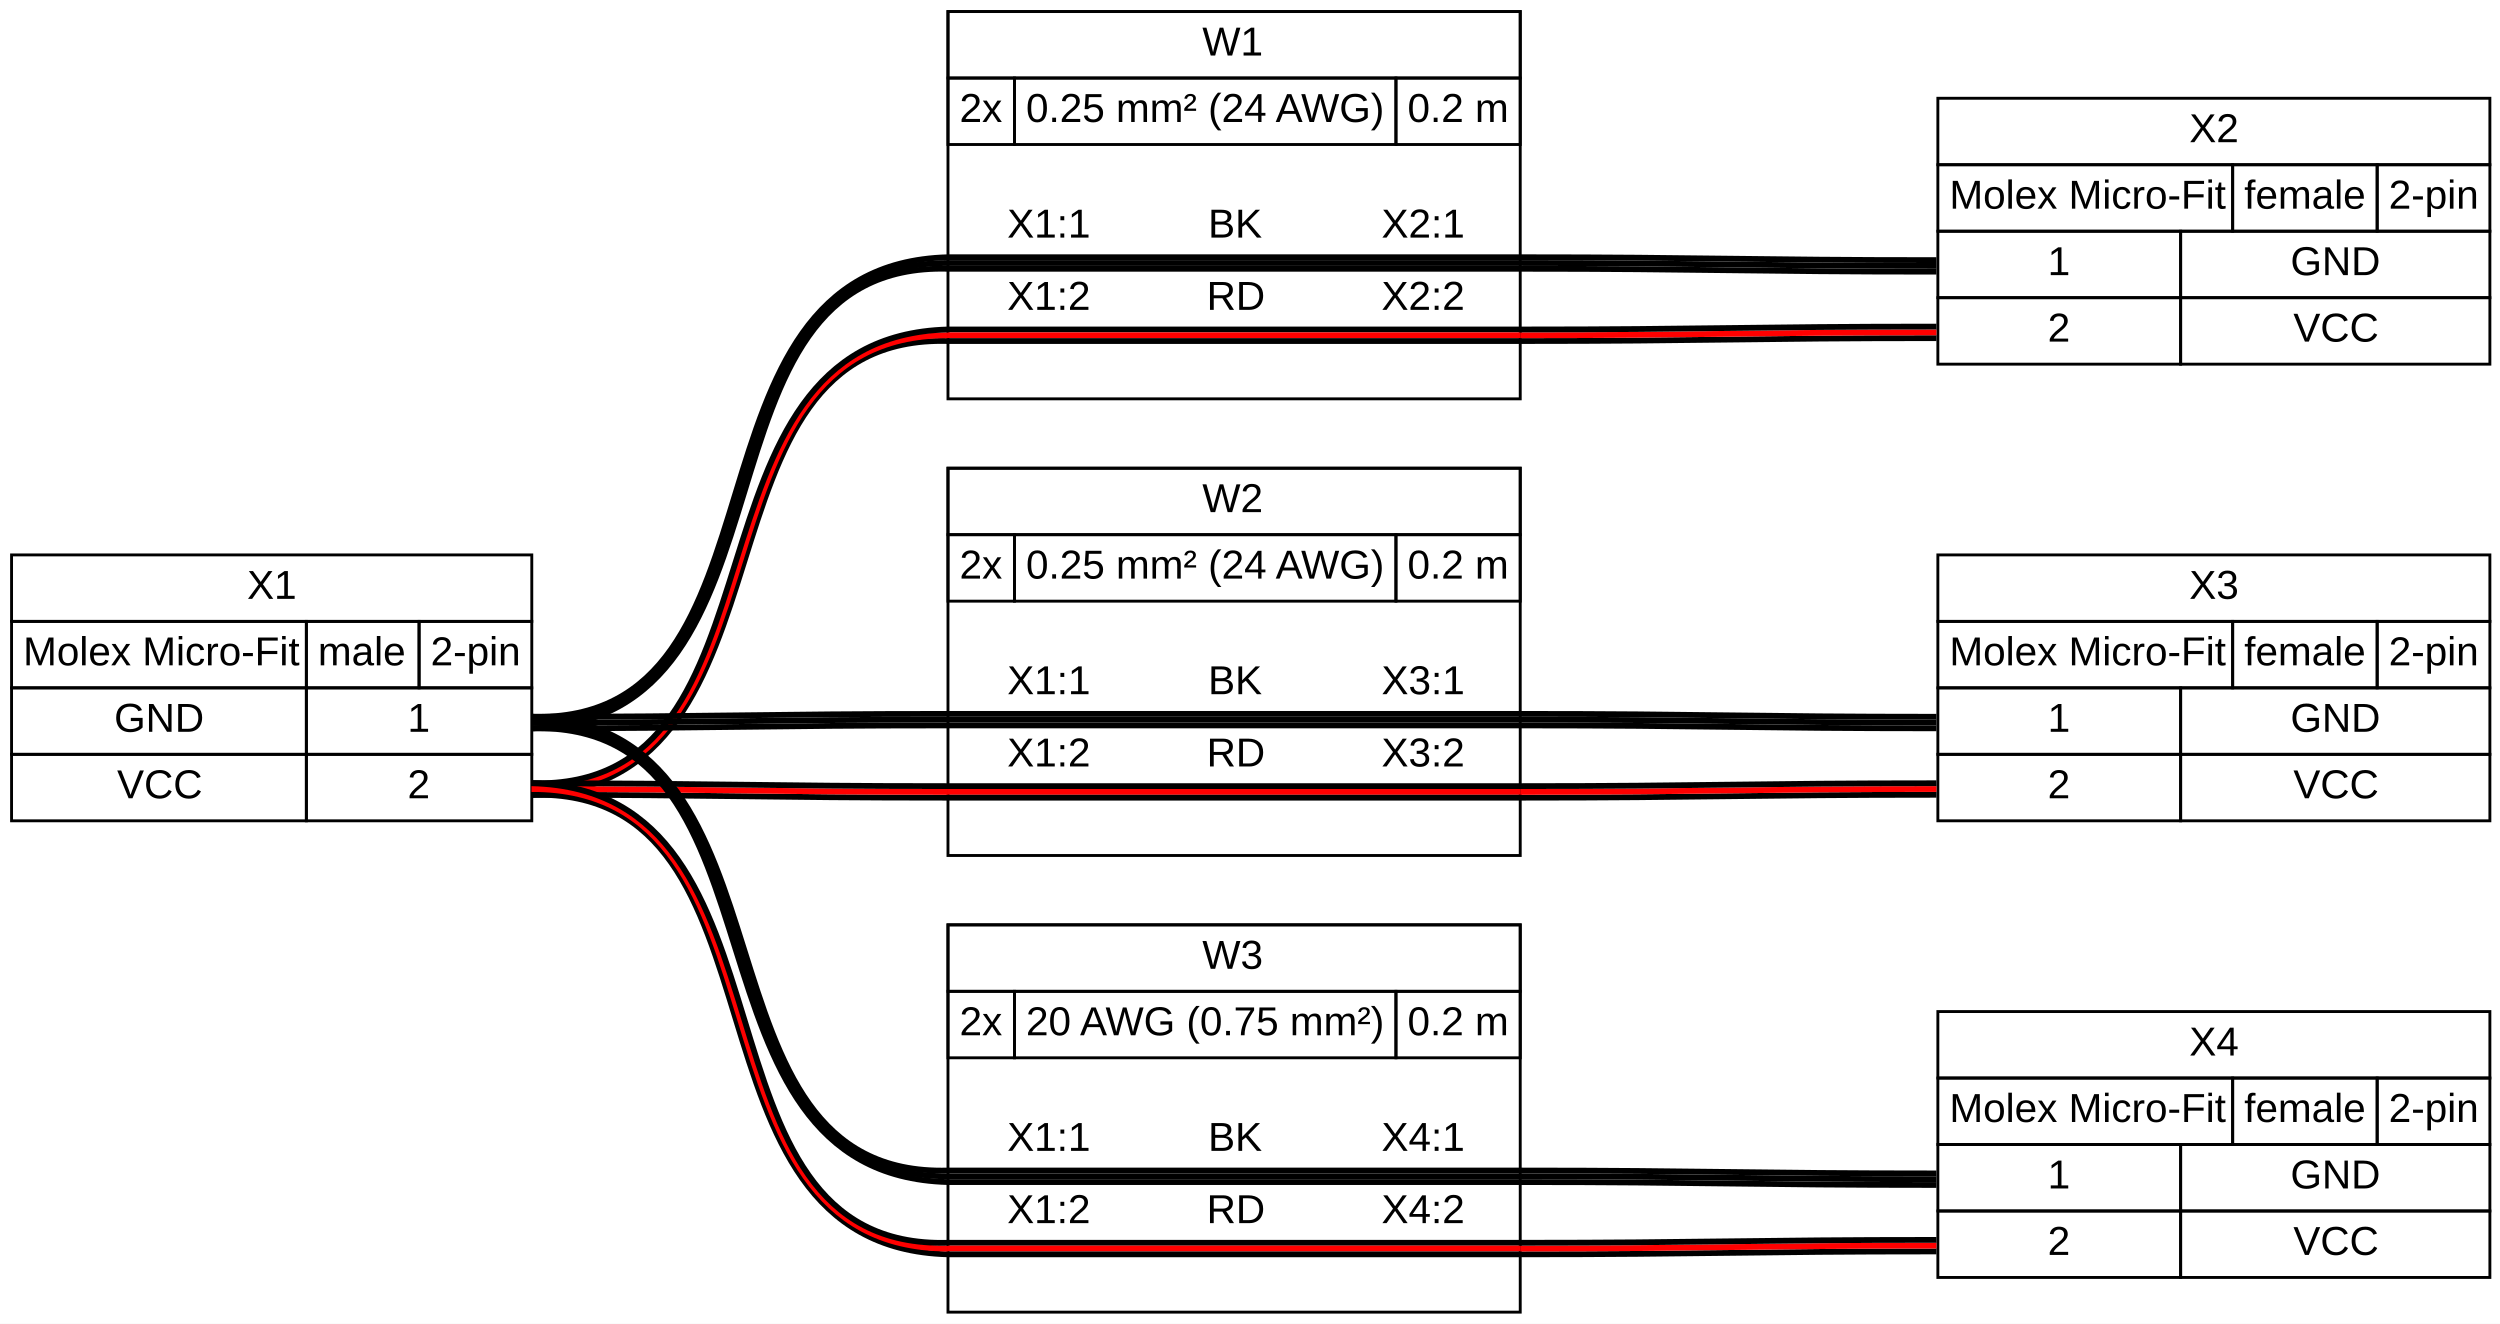
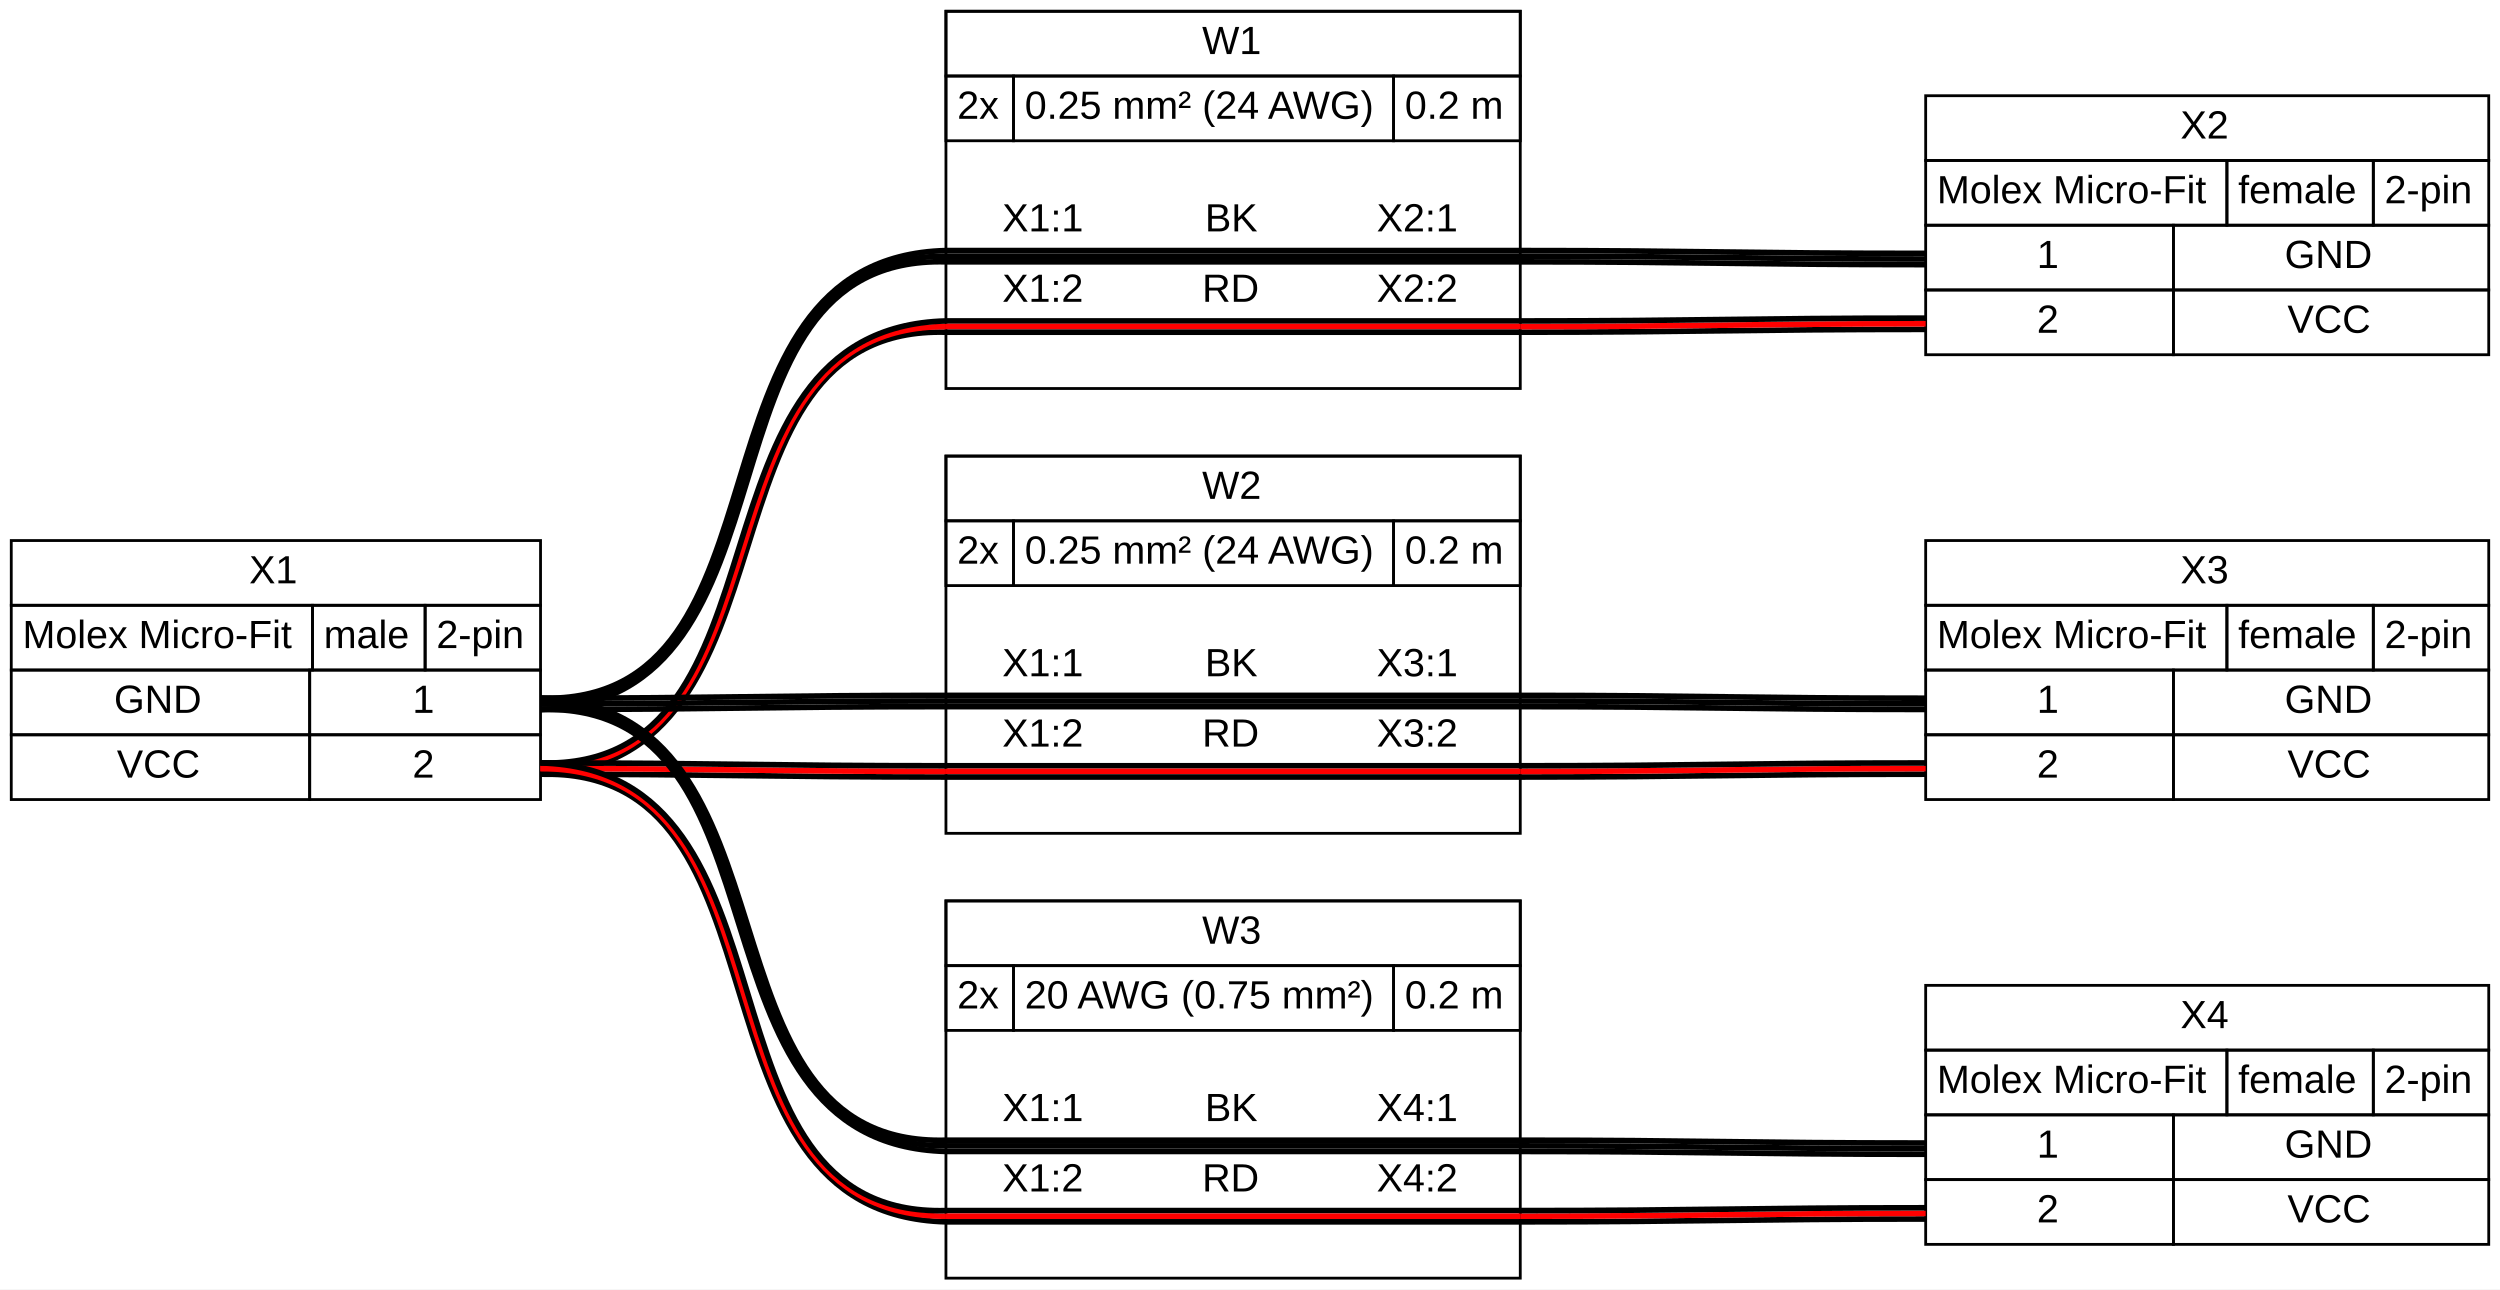
- <svg xmlns="http://www.w3.org/2000/svg" width="865pt" height="458pt" viewBox="0.00 0.00 865.00 458.00">
+ <svg xmlns="http://www.w3.org/2000/svg" width="888pt" height="458pt" viewBox="0.00 0.00 888.00 458.00">
  <g id="graph0" class="graph" transform="scale(1 1) rotate(0) translate(4 454)">
-     <polygon fill="white" stroke="transparent" points="-4,4 -4,-454 861,-454 861,4 -4,4" />
+     <polygon fill="#ffffff" stroke="transparent" points="-4,4 -4,-454 884,-454 884,4 -4,4" />
    <g id="node1" class="node">
-       <polygon fill="white" stroke="transparent" points="180,-262 0,-262 0,-170 180,-170 180,-262" />
-       <polygon fill="none" stroke="black" points="0,-239 0,-262 180,-262 180,-239 0,-239" />
-       <text text-anchor="start" x="81.5" y="-246.8" font-family="arial" font-size="14.00">X1</text>
-       <polygon fill="none" stroke="black" points="0,-216 0,-239 102,-239 102,-216 0,-216" />
-       <text text-anchor="start" x="4" y="-223.8" font-family="arial" font-size="14.00">Molex Micro-Fit</text>
-       <polygon fill="none" stroke="black" points="102,-216 102,-239 141,-239 141,-216 102,-216" />
-       <text text-anchor="start" x="106" y="-223.8" font-family="arial" font-size="14.00">male</text>
-       <polygon fill="none" stroke="black" points="141,-216 141,-239 180,-239 180,-216 141,-216" />
-       <text text-anchor="start" x="145" y="-223.8" font-family="arial" font-size="14.00">2-pin</text>
-       <polygon fill="none" stroke="black" points="0,-193 0,-216 102,-216 102,-193 0,-193" />
-       <text text-anchor="start" x="35.5" y="-200.8" font-family="arial" font-size="14.00">GND</text>
-       <polygon fill="none" stroke="black" points="102,-193 102,-216 180,-216 180,-193 102,-193" />
-       <text text-anchor="start" x="137" y="-200.8" font-family="arial" font-size="14.00">1</text>
-       <polygon fill="none" stroke="black" points="0,-170 0,-193 102,-193 102,-170 0,-170" />
-       <text text-anchor="start" x="36.5" y="-177.8" font-family="arial" font-size="14.00">VCC</text>
-       <polygon fill="none" stroke="black" points="102,-170 102,-193 180,-193 180,-170 102,-170" />
-       <text text-anchor="start" x="137" y="-177.8" font-family="arial" font-size="14.00">2</text>
+       <polygon fill="#ffffff" stroke="transparent" points="188,-262 0,-262 0,-170 188,-170 188,-262" />
+       <polygon fill="none" stroke="#000000" points="0,-239 0,-262 188,-262 188,-239 0,-239" />
+       <text text-anchor="start" x="84.5" y="-246.8" font-family="arial" font-size="14.00" fill="#000000">X1</text>
+       <polygon fill="none" stroke="#000000" points="0,-216 0,-239 107,-239 107,-216 0,-216" />
+       <text text-anchor="start" x="4" y="-223.8" font-family="arial" font-size="14.00" fill="#000000">Molex Micro-Fit</text>
+       <polygon fill="none" stroke="#000000" points="107,-216 107,-239 147,-239 147,-216 107,-216" />
+       <text text-anchor="start" x="111" y="-223.8" font-family="arial" font-size="14.00" fill="#000000">male</text>
+       <polygon fill="none" stroke="#000000" points="147,-216 147,-239 188,-239 188,-216 147,-216" />
+       <text text-anchor="start" x="151" y="-223.8" font-family="arial" font-size="14.00" fill="#000000">2-pin</text>
+       <polygon fill="none" stroke="#000000" points="0,-193 0,-216 106,-216 106,-193 0,-193" />
+       <text text-anchor="start" x="36.5" y="-200.8" font-family="arial" font-size="14.00" fill="#000000">GND</text>
+       <polygon fill="none" stroke="#000000" points="106,-193 106,-216 188,-216 188,-193 106,-193" />
+       <text text-anchor="start" x="142.5" y="-200.8" font-family="arial" font-size="14.00" fill="#000000">1</text>
+       <polygon fill="none" stroke="#000000" points="0,-170 0,-193 106,-193 106,-170 0,-170" />
+       <text text-anchor="start" x="37.5" y="-177.8" font-family="arial" font-size="14.00" fill="#000000">VCC</text>
+       <polygon fill="none" stroke="#000000" points="106,-170 106,-193 188,-193 188,-170 106,-170" />
+       <text text-anchor="start" x="142.5" y="-177.8" font-family="arial" font-size="14.00" fill="#000000">2</text>
    </g>
    <g id="node5" class="node">
-       <polygon fill="none" stroke="black" points="522,-450 324,-450 324,-316 522,-316 522,-450" />
-       <polygon fill="none" stroke="black" points="324,-427 324,-450 522,-450 522,-427 324,-427" />
-       <text text-anchor="start" x="412" y="-434.8" font-family="arial" font-size="14.00">W1</text>
-       <polygon fill="none" stroke="black" points="324,-404 324,-427 347,-427 347,-404 324,-404" />
-       <text text-anchor="start" x="328" y="-411.8" font-family="arial" font-size="14.00">2x</text>
-       <polygon fill="none" stroke="black" points="347,-404 347,-427 479,-427 479,-404 347,-404" />
-       <text text-anchor="start" x="351" y="-411.8" font-family="arial" font-size="14.00">0.25 mm² (24 AWG)</text>
-       <polygon fill="none" stroke="black" points="479,-404 479,-427 522,-427 522,-404 479,-404" />
-       <text text-anchor="start" x="483" y="-411.8" font-family="arial" font-size="14.00">0.2 m</text>
-       <text text-anchor="start" x="356.5" y="-390.8" font-family="arial" font-size="14.00"> </text>
-       <text text-anchor="start" x="344.5" y="-371.8" font-family="arial" font-size="14.00">X1:1</text>
-       <text text-anchor="start" x="414" y="-371.8" font-family="arial" font-size="14.00">BK</text>
-       <text text-anchor="start" x="474" y="-371.8" font-family="arial" font-size="14.00">X2:1</text>
-       <polygon fill="#000000" stroke="transparent" points="324,-364 324,-366 522,-366 522,-364 324,-364" />
-       <polygon fill="#000000" stroke="transparent" points="324,-362 324,-364 522,-364 522,-362 324,-362" />
-       <polygon fill="#000000" stroke="transparent" points="324,-360 324,-362 522,-362 522,-360 324,-360" />
-       <text text-anchor="start" x="344.5" y="-346.8" font-family="arial" font-size="14.00">X1:2</text>
-       <text text-anchor="start" x="413.5" y="-346.8" font-family="arial" font-size="14.00">RD</text>
-       <text text-anchor="start" x="474" y="-346.8" font-family="arial" font-size="14.00">X2:2</text>
-       <polygon fill="#000000" stroke="transparent" points="324,-339 324,-341 522,-341 522,-339 324,-339" />
-       <polygon fill="#ff0000" stroke="transparent" points="324,-337 324,-339 522,-339 522,-337 324,-337" />
-       <polygon fill="#000000" stroke="transparent" points="324,-335 324,-337 522,-337 522,-335 324,-335" />
-       <text text-anchor="start" x="356.5" y="-321.8" font-family="arial" font-size="14.00"> </text>
+       <polygon fill="none" stroke="#000000" points="536,-450 332,-450 332,-316 536,-316 536,-450" />
+       <polygon fill="none" stroke="#000000" points="332,-427 332,-450 536,-450 536,-427 332,-427" />
+       <text text-anchor="start" x="423" y="-434.8" font-family="arial" font-size="14.00" fill="#000000">W1</text>
+       <polygon fill="none" stroke="#000000" points="332,-404 332,-427 356,-427 356,-404 332,-404" />
+       <text text-anchor="start" x="336" y="-411.8" font-family="arial" font-size="14.00" fill="#000000">2x</text>
+       <polygon fill="none" stroke="#000000" points="356,-404 356,-427 491,-427 491,-404 356,-404" />
+       <text text-anchor="start" x="360" y="-411.8" font-family="arial" font-size="14.00" fill="#000000">0.25 mm² (24 AWG)</text>
+       <polygon fill="none" stroke="#000000" points="491,-404 491,-427 536,-427 536,-404 491,-404" />
+       <text text-anchor="start" x="495" y="-411.8" font-family="arial" font-size="14.00" fill="#000000">0.2 m</text>
+       <text text-anchor="start" x="365.5" y="-390.8" font-family="arial" font-size="14.00" fill="#000000"> </text>
+       <text text-anchor="start" x="352" y="-371.8" font-family="arial" font-size="14.00" fill="#000000">X1:1</text>
+       <text text-anchor="start" x="424" y="-371.8" font-family="arial" font-size="14.00" fill="#000000">BK</text>
+       <text text-anchor="start" x="485" y="-371.8" font-family="arial" font-size="14.00" fill="#000000">X2:1</text>
+       <polygon fill="#000000" stroke="transparent" points="332,-364 332,-366 536,-366 536,-364 332,-364" />
+       <polygon fill="#000000" stroke="transparent" points="332,-362 332,-364 536,-364 536,-362 332,-362" />
+       <polygon fill="#000000" stroke="transparent" points="332,-360 332,-362 536,-362 536,-360 332,-360" />
+       <text text-anchor="start" x="352" y="-346.8" font-family="arial" font-size="14.00" fill="#000000">X1:2</text>
+       <text text-anchor="start" x="423" y="-346.8" font-family="arial" font-size="14.00" fill="#000000">RD</text>
+       <text text-anchor="start" x="485" y="-346.8" font-family="arial" font-size="14.00" fill="#000000">X2:2</text>
+       <polygon fill="#000000" stroke="transparent" points="332,-339 332,-341 536,-341 536,-339 332,-339" />
+       <polygon fill="#ff0000" stroke="transparent" points="332,-337 332,-339 536,-339 536,-337 332,-337" />
+       <polygon fill="#000000" stroke="transparent" points="332,-335 332,-337 536,-337 536,-335 332,-335" />
+       <text text-anchor="start" x="365.5" y="-321.8" font-family="arial" font-size="14.00" fill="#000000"> </text>
    </g>
    <g id="edge1" class="edge">
-       <path fill="none" stroke="#000000" stroke-width="2" d="M180,-202C277.26,-204.56 230.58,-363.56 324,-361" />
-       <path fill="none" stroke="#000000" stroke-width="2" d="M180,-204C275.34,-204 228.66,-363 324,-363" />
-       <path fill="none" stroke="#000000" stroke-width="2" d="M180,-206C273.42,-203.44 226.74,-362.44 324,-365" />
+       <path fill="none" stroke="#000000" stroke-width="2" d="M188,-202C285.259,-204.563 238.579,-363.563 332,-361" />
+       <path fill="none" stroke="#000000" stroke-width="2" d="M188,-204C283.34,-204 236.66,-363 332,-363" />
+       <path fill="none" stroke="#000000" stroke-width="2" d="M188,-206C281.421,-203.437 234.741,-362.437 332,-365" />
    </g>
    <g id="edge3" class="edge">
-       <path fill="none" stroke="#000000" stroke-width="2" d="M180,-179C276.6,-181.56 231.24,-338.56 324,-336" />
-       <path fill="none" stroke="#ff0000" stroke-width="2" d="M180,-181C274.68,-181 229.32,-338 324,-338" />
-       <path fill="none" stroke="#000000" stroke-width="2" d="M180,-183C272.76,-180.44 227.4,-337.44 324,-340" />
+       <path fill="none" stroke="#000000" stroke-width="2" d="M188,-179C284.605,-181.555 239.238,-338.555 332,-336" />
+       <path fill="none" stroke="#ff0000" stroke-width="2" d="M188,-181C282.683,-181 237.317,-338 332,-338" />
+       <path fill="none" stroke="#000000" stroke-width="2" d="M188,-183C280.762,-180.445 235.395,-337.445 332,-340" />
    </g>
    <g id="node6" class="node">
-       <polygon fill="none" stroke="black" points="522,-292 324,-292 324,-158 522,-158 522,-292" />
-       <polygon fill="none" stroke="black" points="324,-269 324,-292 522,-292 522,-269 324,-269" />
-       <text text-anchor="start" x="412" y="-276.8" font-family="arial" font-size="14.00">W2</text>
-       <polygon fill="none" stroke="black" points="324,-246 324,-269 347,-269 347,-246 324,-246" />
-       <text text-anchor="start" x="328" y="-253.8" font-family="arial" font-size="14.00">2x</text>
-       <polygon fill="none" stroke="black" points="347,-246 347,-269 479,-269 479,-246 347,-246" />
-       <text text-anchor="start" x="351" y="-253.8" font-family="arial" font-size="14.00">0.25 mm² (24 AWG)</text>
-       <polygon fill="none" stroke="black" points="479,-246 479,-269 522,-269 522,-246 479,-246" />
-       <text text-anchor="start" x="483" y="-253.8" font-family="arial" font-size="14.00">0.2 m</text>
-       <text text-anchor="start" x="356.5" y="-232.8" font-family="arial" font-size="14.00"> </text>
-       <text text-anchor="start" x="344.5" y="-213.8" font-family="arial" font-size="14.00">X1:1</text>
-       <text text-anchor="start" x="414" y="-213.8" font-family="arial" font-size="14.00">BK</text>
-       <text text-anchor="start" x="474" y="-213.8" font-family="arial" font-size="14.00">X3:1</text>
-       <polygon fill="#000000" stroke="transparent" points="324,-206 324,-208 522,-208 522,-206 324,-206" />
-       <polygon fill="#000000" stroke="transparent" points="324,-204 324,-206 522,-206 522,-204 324,-204" />
-       <polygon fill="#000000" stroke="transparent" points="324,-202 324,-204 522,-204 522,-202 324,-202" />
-       <text text-anchor="start" x="344.5" y="-188.8" font-family="arial" font-size="14.00">X1:2</text>
-       <text text-anchor="start" x="413.5" y="-188.8" font-family="arial" font-size="14.00">RD</text>
-       <text text-anchor="start" x="474" y="-188.8" font-family="arial" font-size="14.00">X3:2</text>
-       <polygon fill="#000000" stroke="transparent" points="324,-181 324,-183 522,-183 522,-181 324,-181" />
-       <polygon fill="#ff0000" stroke="transparent" points="324,-179 324,-181 522,-181 522,-179 324,-179" />
-       <polygon fill="#000000" stroke="transparent" points="324,-177 324,-179 522,-179 522,-177 324,-177" />
-       <text text-anchor="start" x="356.5" y="-163.8" font-family="arial" font-size="14.00"> </text>
+       <polygon fill="none" stroke="#000000" points="536,-292 332,-292 332,-158 536,-158 536,-292" />
+       <polygon fill="none" stroke="#000000" points="332,-269 332,-292 536,-292 536,-269 332,-269" />
+       <text text-anchor="start" x="423" y="-276.8" font-family="arial" font-size="14.00" fill="#000000">W2</text>
+       <polygon fill="none" stroke="#000000" points="332,-246 332,-269 356,-269 356,-246 332,-246" />
+       <text text-anchor="start" x="336" y="-253.8" font-family="arial" font-size="14.00" fill="#000000">2x</text>
+       <polygon fill="none" stroke="#000000" points="356,-246 356,-269 491,-269 491,-246 356,-246" />
+       <text text-anchor="start" x="360" y="-253.8" font-family="arial" font-size="14.00" fill="#000000">0.25 mm² (24 AWG)</text>
+       <polygon fill="none" stroke="#000000" points="491,-246 491,-269 536,-269 536,-246 491,-246" />
+       <text text-anchor="start" x="495" y="-253.8" font-family="arial" font-size="14.00" fill="#000000">0.2 m</text>
+       <text text-anchor="start" x="365.5" y="-232.8" font-family="arial" font-size="14.00" fill="#000000"> </text>
+       <text text-anchor="start" x="352" y="-213.8" font-family="arial" font-size="14.00" fill="#000000">X1:1</text>
+       <text text-anchor="start" x="424" y="-213.8" font-family="arial" font-size="14.00" fill="#000000">BK</text>
+       <text text-anchor="start" x="485" y="-213.8" font-family="arial" font-size="14.00" fill="#000000">X3:1</text>
+       <polygon fill="#000000" stroke="transparent" points="332,-206 332,-208 536,-208 536,-206 332,-206" />
+       <polygon fill="#000000" stroke="transparent" points="332,-204 332,-206 536,-206 536,-204 332,-204" />
+       <polygon fill="#000000" stroke="transparent" points="332,-202 332,-204 536,-204 536,-202 332,-202" />
+       <text text-anchor="start" x="352" y="-188.8" font-family="arial" font-size="14.00" fill="#000000">X1:2</text>
+       <text text-anchor="start" x="423" y="-188.8" font-family="arial" font-size="14.00" fill="#000000">RD</text>
+       <text text-anchor="start" x="485" y="-188.8" font-family="arial" font-size="14.00" fill="#000000">X3:2</text>
+       <polygon fill="#000000" stroke="transparent" points="332,-181 332,-183 536,-183 536,-181 332,-181" />
+       <polygon fill="#ff0000" stroke="transparent" points="332,-179 332,-181 536,-181 536,-179 332,-179" />
+       <polygon fill="#000000" stroke="transparent" points="332,-177 332,-179 536,-179 536,-177 332,-177" />
+       <text text-anchor="start" x="365.5" y="-163.8" font-family="arial" font-size="14.00" fill="#000000"> </text>
    </g>
    <g id="edge5" class="edge">
-       <path fill="none" stroke="#000000" stroke-width="2" d="M180,-202C244.13,-202 260.12,-203 324,-203" />
-       <path fill="none" stroke="#000000" stroke-width="2" d="M180,-204C244,-204 260,-205 324,-205" />
-       <path fill="none" stroke="#000000" stroke-width="2" d="M180,-206C243.88,-206 259.87,-207 324,-207" />
+       <path fill="none" stroke="#000000" stroke-width="2" d="M188,-202C252.126,-202.004 268.123,-203.004 332,-203" />
+       <path fill="none" stroke="#000000" stroke-width="2" d="M188,-204C252.001,-204 267.998,-205 332,-205" />
+       <path fill="none" stroke="#000000" stroke-width="2" d="M188,-206C251.877,-205.996 267.874,-206.996 332,-207" />
    </g>
    <g id="edge7" class="edge">
-       <path fill="none" stroke="#000000" stroke-width="2" d="M180,-179C243.88,-179 259.87,-178 324,-178" />
-       <path fill="none" stroke="#ff0000" stroke-width="2" d="M180,-181C244,-181 260,-180 324,-180" />
-       <path fill="none" stroke="#000000" stroke-width="2" d="M180,-183C244.13,-183 260.12,-182 324,-182" />
+       <path fill="none" stroke="#000000" stroke-width="2" d="M188,-179C251.877,-179.004 267.874,-178.004 332,-178" />
+       <path fill="none" stroke="#ff0000" stroke-width="2" d="M188,-181C252.001,-181 267.998,-180 332,-180" />
+       <path fill="none" stroke="#000000" stroke-width="2" d="M188,-183C252.126,-182.996 268.123,-181.996 332,-182" />
    </g>
    <g id="node7" class="node">
-       <polygon fill="none" stroke="black" points="522,-134 324,-134 324,0 522,0 522,-134" />
-       <polygon fill="none" stroke="black" points="324,-111 324,-134 522,-134 522,-111 324,-111" />
-       <text text-anchor="start" x="412" y="-118.8" font-family="arial" font-size="14.00">W3</text>
-       <polygon fill="none" stroke="black" points="324,-88 324,-111 347,-111 347,-88 324,-88" />
-       <text text-anchor="start" x="328" y="-95.8" font-family="arial" font-size="14.00">2x</text>
-       <polygon fill="none" stroke="black" points="347,-88 347,-111 479,-111 479,-88 347,-88" />
-       <text text-anchor="start" x="351" y="-95.8" font-family="arial" font-size="14.00">20 AWG (0.75 mm²)</text>
-       <polygon fill="none" stroke="black" points="479,-88 479,-111 522,-111 522,-88 479,-88" />
-       <text text-anchor="start" x="483" y="-95.8" font-family="arial" font-size="14.00">0.2 m</text>
-       <text text-anchor="start" x="356.5" y="-74.8" font-family="arial" font-size="14.00"> </text>
-       <text text-anchor="start" x="344.5" y="-55.8" font-family="arial" font-size="14.00">X1:1</text>
-       <text text-anchor="start" x="414" y="-55.8" font-family="arial" font-size="14.00">BK</text>
-       <text text-anchor="start" x="474" y="-55.8" font-family="arial" font-size="14.00">X4:1</text>
-       <polygon fill="#000000" stroke="transparent" points="324,-48 324,-50 522,-50 522,-48 324,-48" />
-       <polygon fill="#000000" stroke="transparent" points="324,-46 324,-48 522,-48 522,-46 324,-46" />
-       <polygon fill="#000000" stroke="transparent" points="324,-44 324,-46 522,-46 522,-44 324,-44" />
-       <text text-anchor="start" x="344.5" y="-30.8" font-family="arial" font-size="14.00">X1:2</text>
-       <text text-anchor="start" x="413.5" y="-30.8" font-family="arial" font-size="14.00">RD</text>
-       <text text-anchor="start" x="474" y="-30.8" font-family="arial" font-size="14.00">X4:2</text>
-       <polygon fill="#000000" stroke="transparent" points="324,-23 324,-25 522,-25 522,-23 324,-23" />
-       <polygon fill="#ff0000" stroke="transparent" points="324,-21 324,-23 522,-23 522,-21 324,-21" />
-       <polygon fill="#000000" stroke="transparent" points="324,-19 324,-21 522,-21 522,-19 324,-19" />
-       <text text-anchor="start" x="356.5" y="-5.8" font-family="arial" font-size="14.00"> </text>
+       <polygon fill="none" stroke="#000000" points="536,-134 332,-134 332,0 536,0 536,-134" />
+       <polygon fill="none" stroke="#000000" points="332,-111 332,-134 536,-134 536,-111 332,-111" />
+       <text text-anchor="start" x="423" y="-118.8" font-family="arial" font-size="14.00" fill="#000000">W3</text>
+       <polygon fill="none" stroke="#000000" points="332,-88 332,-111 356,-111 356,-88 332,-88" />
+       <text text-anchor="start" x="336" y="-95.8" font-family="arial" font-size="14.00" fill="#000000">2x</text>
+       <polygon fill="none" stroke="#000000" points="356,-88 356,-111 491,-111 491,-88 356,-88" />
+       <text text-anchor="start" x="360" y="-95.8" font-family="arial" font-size="14.00" fill="#000000">20 AWG (0.75 mm²)</text>
+       <polygon fill="none" stroke="#000000" points="491,-88 491,-111 536,-111 536,-88 491,-88" />
+       <text text-anchor="start" x="495" y="-95.8" font-family="arial" font-size="14.00" fill="#000000">0.2 m</text>
+       <text text-anchor="start" x="365.5" y="-74.8" font-family="arial" font-size="14.00" fill="#000000"> </text>
+       <text text-anchor="start" x="352" y="-55.8" font-family="arial" font-size="14.00" fill="#000000">X1:1</text>
+       <text text-anchor="start" x="424" y="-55.8" font-family="arial" font-size="14.00" fill="#000000">BK</text>
+       <text text-anchor="start" x="485" y="-55.8" font-family="arial" font-size="14.00" fill="#000000">X4:1</text>
+       <polygon fill="#000000" stroke="transparent" points="332,-48 332,-50 536,-50 536,-48 332,-48" />
+       <polygon fill="#000000" stroke="transparent" points="332,-46 332,-48 536,-48 536,-46 332,-46" />
+       <polygon fill="#000000" stroke="transparent" points="332,-44 332,-46 536,-46 536,-44 332,-44" />
+       <text text-anchor="start" x="352" y="-30.8" font-family="arial" font-size="14.00" fill="#000000">X1:2</text>
+       <text text-anchor="start" x="423" y="-30.8" font-family="arial" font-size="14.00" fill="#000000">RD</text>
+       <text text-anchor="start" x="485" y="-30.8" font-family="arial" font-size="14.00" fill="#000000">X4:2</text>
+       <polygon fill="#000000" stroke="transparent" points="332,-23 332,-25 536,-25 536,-23 332,-23" />
+       <polygon fill="#ff0000" stroke="transparent" points="332,-21 332,-23 536,-23 536,-21 332,-21" />
+       <polygon fill="#000000" stroke="transparent" points="332,-19 332,-21 536,-21 536,-19 332,-19" />
+       <text text-anchor="start" x="365.5" y="-5.8" font-family="arial" font-size="14.00" fill="#000000"> </text>
    </g>
    <g id="edge9" class="edge">
-       <path fill="none" stroke="#000000" stroke-width="2" d="M180,-202C272.76,-204.56 227.4,-47.56 324,-45" />
-       <path fill="none" stroke="#000000" stroke-width="2" d="M180,-204C274.68,-204 229.32,-47 324,-47" />
-       <path fill="none" stroke="#000000" stroke-width="2" d="M180,-206C276.6,-203.44 231.24,-46.44 324,-49" />
+       <path fill="none" stroke="#000000" stroke-width="2" d="M188,-202C280.762,-204.555 235.395,-47.555 332,-45" />
+       <path fill="none" stroke="#000000" stroke-width="2" d="M188,-204C282.683,-204 237.317,-47 332,-47" />
+       <path fill="none" stroke="#000000" stroke-width="2" d="M188,-206C284.605,-203.445 239.238,-46.445 332,-49" />
    </g>
    <g id="edge11" class="edge">
-       <path fill="none" stroke="#000000" stroke-width="2" d="M180,-179C273.42,-181.56 226.74,-22.56 324,-20" />
-       <path fill="none" stroke="#ff0000" stroke-width="2" d="M180,-181C275.34,-181 228.66,-22 324,-22" />
-       <path fill="none" stroke="#000000" stroke-width="2" d="M180,-183C277.26,-180.44 230.58,-21.44 324,-24" />
+       <path fill="none" stroke="#000000" stroke-width="2" d="M188,-179C281.421,-181.563 234.741,-22.563 332,-20" />
+       <path fill="none" stroke="#ff0000" stroke-width="2" d="M188,-181C283.34,-181 236.66,-22 332,-22" />
+       <path fill="none" stroke="#000000" stroke-width="2" d="M188,-183C285.259,-180.437 238.579,-21.437 332,-24" />
    </g>
    <g id="node2" class="node">
-       <polygon fill="white" stroke="transparent" points="857,-420 666,-420 666,-328 857,-328 857,-420" />
-       <polygon fill="none" stroke="black" points="666.5,-397 666.5,-420 857.5,-420 857.5,-397 666.5,-397" />
-       <text text-anchor="start" x="753.5" y="-404.8" font-family="arial" font-size="14.00">X2</text>
-       <polygon fill="none" stroke="black" points="666.5,-374 666.5,-397 768.5,-397 768.5,-374 666.5,-374" />
-       <text text-anchor="start" x="670.5" y="-381.8" font-family="arial" font-size="14.00">Molex Micro-Fit</text>
-       <polygon fill="none" stroke="black" points="768.5,-374 768.5,-397 818.5,-397 818.5,-374 768.5,-374" />
-       <text text-anchor="start" x="772.5" y="-381.8" font-family="arial" font-size="14.00">female</text>
-       <polygon fill="none" stroke="black" points="818.5,-374 818.5,-397 857.5,-397 857.5,-374 818.5,-374" />
-       <text text-anchor="start" x="822.5" y="-381.8" font-family="arial" font-size="14.00">2-pin</text>
-       <polygon fill="none" stroke="black" points="666.5,-351 666.5,-374 750.5,-374 750.5,-351 666.5,-351" />
-       <text text-anchor="start" x="704.5" y="-358.8" font-family="arial" font-size="14.00">1</text>
-       <polygon fill="none" stroke="black" points="750.5,-351 750.5,-374 857.5,-374 857.5,-351 750.5,-351" />
-       <text text-anchor="start" x="788.5" y="-358.8" font-family="arial" font-size="14.00">GND</text>
-       <polygon fill="none" stroke="black" points="666.5,-328 666.5,-351 750.5,-351 750.5,-328 666.5,-328" />
-       <text text-anchor="start" x="704.5" y="-335.8" font-family="arial" font-size="14.00">2</text>
-       <polygon fill="none" stroke="black" points="750.5,-328 750.5,-351 857.5,-351 857.5,-328 750.5,-328" />
-       <text text-anchor="start" x="789.5" y="-335.8" font-family="arial" font-size="14.00">VCC</text>
+       <polygon fill="#ffffff" stroke="transparent" points="880,-420 680,-420 680,-328 880,-328 880,-420" />
+       <polygon fill="none" stroke="#000000" points="680,-397 680,-420 880,-420 880,-397 680,-397" />
+       <text text-anchor="start" x="770.5" y="-404.8" font-family="arial" font-size="14.00" fill="#000000">X2</text>
+       <polygon fill="none" stroke="#000000" points="680,-374 680,-397 787,-397 787,-374 680,-374" />
+       <text text-anchor="start" x="684" y="-381.8" font-family="arial" font-size="14.00" fill="#000000">Molex Micro-Fit</text>
+       <polygon fill="none" stroke="#000000" points="787,-374 787,-397 839,-397 839,-374 787,-374" />
+       <text text-anchor="start" x="791" y="-381.8" font-family="arial" font-size="14.00" fill="#000000">female</text>
+       <polygon fill="none" stroke="#000000" points="839,-374 839,-397 880,-397 880,-374 839,-374" />
+       <text text-anchor="start" x="843" y="-381.8" font-family="arial" font-size="14.00" fill="#000000">2-pin</text>
+       <polygon fill="none" stroke="#000000" points="680,-351 680,-374 768,-374 768,-351 680,-351" />
+       <text text-anchor="start" x="719.5" y="-358.8" font-family="arial" font-size="14.00" fill="#000000">1</text>
+       <polygon fill="none" stroke="#000000" points="768,-351 768,-374 880,-374 880,-351 768,-351" />
+       <text text-anchor="start" x="807.5" y="-358.8" font-family="arial" font-size="14.00" fill="#000000">GND</text>
+       <polygon fill="none" stroke="#000000" points="680,-328 680,-351 768,-351 768,-328 680,-328" />
+       <text text-anchor="start" x="719.5" y="-335.8" font-family="arial" font-size="14.00" fill="#000000">2</text>
+       <polygon fill="none" stroke="#000000" points="768,-328 768,-351 880,-351 880,-328 768,-328" />
+       <text text-anchor="start" x="808.5" y="-335.8" font-family="arial" font-size="14.00" fill="#000000">VCC</text>
    </g>
    <g id="node3" class="node">
-       <polygon fill="white" stroke="transparent" points="857,-262 666,-262 666,-170 857,-170 857,-262" />
-       <polygon fill="none" stroke="black" points="666.5,-239 666.5,-262 857.5,-262 857.5,-239 666.5,-239" />
-       <text text-anchor="start" x="753.5" y="-246.8" font-family="arial" font-size="14.00">X3</text>
-       <polygon fill="none" stroke="black" points="666.5,-216 666.5,-239 768.5,-239 768.5,-216 666.5,-216" />
-       <text text-anchor="start" x="670.5" y="-223.8" font-family="arial" font-size="14.00">Molex Micro-Fit</text>
-       <polygon fill="none" stroke="black" points="768.5,-216 768.5,-239 818.5,-239 818.5,-216 768.5,-216" />
-       <text text-anchor="start" x="772.5" y="-223.8" font-family="arial" font-size="14.00">female</text>
-       <polygon fill="none" stroke="black" points="818.5,-216 818.5,-239 857.5,-239 857.5,-216 818.5,-216" />
-       <text text-anchor="start" x="822.5" y="-223.8" font-family="arial" font-size="14.00">2-pin</text>
-       <polygon fill="none" stroke="black" points="666.5,-193 666.5,-216 750.5,-216 750.5,-193 666.5,-193" />
-       <text text-anchor="start" x="704.5" y="-200.8" font-family="arial" font-size="14.00">1</text>
-       <polygon fill="none" stroke="black" points="750.5,-193 750.5,-216 857.5,-216 857.5,-193 750.5,-193" />
-       <text text-anchor="start" x="788.5" y="-200.8" font-family="arial" font-size="14.00">GND</text>
-       <polygon fill="none" stroke="black" points="666.5,-170 666.5,-193 750.5,-193 750.5,-170 666.5,-170" />
-       <text text-anchor="start" x="704.5" y="-177.8" font-family="arial" font-size="14.00">2</text>
-       <polygon fill="none" stroke="black" points="750.5,-170 750.5,-193 857.5,-193 857.5,-170 750.5,-170" />
-       <text text-anchor="start" x="789.5" y="-177.8" font-family="arial" font-size="14.00">VCC</text>
+       <polygon fill="#ffffff" stroke="transparent" points="880,-262 680,-262 680,-170 880,-170 880,-262" />
+       <polygon fill="none" stroke="#000000" points="680,-239 680,-262 880,-262 880,-239 680,-239" />
+       <text text-anchor="start" x="770.5" y="-246.8" font-family="arial" font-size="14.00" fill="#000000">X3</text>
+       <polygon fill="none" stroke="#000000" points="680,-216 680,-239 787,-239 787,-216 680,-216" />
+       <text text-anchor="start" x="684" y="-223.8" font-family="arial" font-size="14.00" fill="#000000">Molex Micro-Fit</text>
+       <polygon fill="none" stroke="#000000" points="787,-216 787,-239 839,-239 839,-216 787,-216" />
+       <text text-anchor="start" x="791" y="-223.8" font-family="arial" font-size="14.00" fill="#000000">female</text>
+       <polygon fill="none" stroke="#000000" points="839,-216 839,-239 880,-239 880,-216 839,-216" />
+       <text text-anchor="start" x="843" y="-223.8" font-family="arial" font-size="14.00" fill="#000000">2-pin</text>
+       <polygon fill="none" stroke="#000000" points="680,-193 680,-216 768,-216 768,-193 680,-193" />
+       <text text-anchor="start" x="719.5" y="-200.8" font-family="arial" font-size="14.00" fill="#000000">1</text>
+       <polygon fill="none" stroke="#000000" points="768,-193 768,-216 880,-216 880,-193 768,-193" />
+       <text text-anchor="start" x="807.5" y="-200.8" font-family="arial" font-size="14.00" fill="#000000">GND</text>
+       <polygon fill="none" stroke="#000000" points="680,-170 680,-193 768,-193 768,-170 680,-170" />
+       <text text-anchor="start" x="719.5" y="-177.8" font-family="arial" font-size="14.00" fill="#000000">2</text>
+       <polygon fill="none" stroke="#000000" points="768,-170 768,-193 880,-193 880,-170 768,-170" />
+       <text text-anchor="start" x="808.5" y="-177.8" font-family="arial" font-size="14.00" fill="#000000">VCC</text>
    </g>
    <g id="node4" class="node">
-       <polygon fill="white" stroke="transparent" points="857,-104 666,-104 666,-12 857,-12 857,-104" />
-       <polygon fill="none" stroke="black" points="666.5,-81 666.5,-104 857.5,-104 857.5,-81 666.5,-81" />
-       <text text-anchor="start" x="753.5" y="-88.8" font-family="arial" font-size="14.00">X4</text>
-       <polygon fill="none" stroke="black" points="666.5,-58 666.5,-81 768.5,-81 768.5,-58 666.5,-58" />
-       <text text-anchor="start" x="670.5" y="-65.8" font-family="arial" font-size="14.00">Molex Micro-Fit</text>
-       <polygon fill="none" stroke="black" points="768.5,-58 768.5,-81 818.5,-81 818.5,-58 768.5,-58" />
-       <text text-anchor="start" x="772.5" y="-65.8" font-family="arial" font-size="14.00">female</text>
-       <polygon fill="none" stroke="black" points="818.5,-58 818.5,-81 857.5,-81 857.5,-58 818.5,-58" />
-       <text text-anchor="start" x="822.5" y="-65.8" font-family="arial" font-size="14.00">2-pin</text>
-       <polygon fill="none" stroke="black" points="666.5,-35 666.5,-58 750.5,-58 750.5,-35 666.5,-35" />
-       <text text-anchor="start" x="704.5" y="-42.8" font-family="arial" font-size="14.00">1</text>
-       <polygon fill="none" stroke="black" points="750.5,-35 750.5,-58 857.5,-58 857.5,-35 750.5,-35" />
-       <text text-anchor="start" x="788.5" y="-42.8" font-family="arial" font-size="14.00">GND</text>
-       <polygon fill="none" stroke="black" points="666.5,-12 666.5,-35 750.5,-35 750.5,-12 666.5,-12" />
-       <text text-anchor="start" x="704.5" y="-19.8" font-family="arial" font-size="14.00">2</text>
-       <polygon fill="none" stroke="black" points="750.5,-12 750.5,-35 857.5,-35 857.5,-12 750.5,-12" />
-       <text text-anchor="start" x="789.5" y="-19.8" font-family="arial" font-size="14.00">VCC</text>
+       <polygon fill="#ffffff" stroke="transparent" points="880,-104 680,-104 680,-12 880,-12 880,-104" />
+       <polygon fill="none" stroke="#000000" points="680,-81 680,-104 880,-104 880,-81 680,-81" />
+       <text text-anchor="start" x="770.5" y="-88.8" font-family="arial" font-size="14.00" fill="#000000">X4</text>
+       <polygon fill="none" stroke="#000000" points="680,-58 680,-81 787,-81 787,-58 680,-58" />
+       <text text-anchor="start" x="684" y="-65.8" font-family="arial" font-size="14.00" fill="#000000">Molex Micro-Fit</text>
+       <polygon fill="none" stroke="#000000" points="787,-58 787,-81 839,-81 839,-58 787,-58" />
+       <text text-anchor="start" x="791" y="-65.8" font-family="arial" font-size="14.00" fill="#000000">female</text>
+       <polygon fill="none" stroke="#000000" points="839,-58 839,-81 880,-81 880,-58 839,-58" />
+       <text text-anchor="start" x="843" y="-65.8" font-family="arial" font-size="14.00" fill="#000000">2-pin</text>
+       <polygon fill="none" stroke="#000000" points="680,-35 680,-58 768,-58 768,-35 680,-35" />
+       <text text-anchor="start" x="719.5" y="-42.8" font-family="arial" font-size="14.00" fill="#000000">1</text>
+       <polygon fill="none" stroke="#000000" points="768,-35 768,-58 880,-58 880,-35 768,-35" />
+       <text text-anchor="start" x="807.5" y="-42.8" font-family="arial" font-size="14.00" fill="#000000">GND</text>
+       <polygon fill="none" stroke="#000000" points="680,-12 680,-35 768,-35 768,-12 680,-12" />
+       <text text-anchor="start" x="719.5" y="-19.8" font-family="arial" font-size="14.00" fill="#000000">2</text>
+       <polygon fill="none" stroke="#000000" points="768,-12 768,-35 880,-35 880,-12 768,-12" />
+       <text text-anchor="start" x="808.5" y="-19.8" font-family="arial" font-size="14.00" fill="#000000">VCC</text>
    </g>
    <g id="edge2" class="edge">
-       <path fill="none" stroke="#000000" stroke-width="2" d="M522,-361C585.88,-361 601.87,-360 666,-360" />
-       <path fill="none" stroke="#000000" stroke-width="2" d="M522,-363C586,-363 602,-362 666,-362" />
-       <path fill="none" stroke="#000000" stroke-width="2" d="M522,-365C586.13,-365 602.12,-364 666,-364" />
+       <path fill="none" stroke="#000000" stroke-width="2" d="M536,-361C599.877,-361.004 615.874,-360.004 680,-360" />
+       <path fill="none" stroke="#000000" stroke-width="2" d="M536,-363C600.001,-363 615.999,-362 680,-362" />
+       <path fill="none" stroke="#000000" stroke-width="2" d="M536,-365C600.126,-364.996 616.123,-363.996 680,-364" />
    </g>
    <g id="edge4" class="edge">
-       <path fill="none" stroke="#000000" stroke-width="2" d="M522,-336C586.13,-336 602.12,-337 666,-337" />
-       <path fill="none" stroke="#ff0000" stroke-width="2" d="M522,-338C586,-338 602,-339 666,-339" />
-       <path fill="none" stroke="#000000" stroke-width="2" d="M522,-340C585.88,-340 601.87,-341 666,-341" />
+       <path fill="none" stroke="#000000" stroke-width="2" d="M536,-336C600.126,-336.004 616.123,-337.004 680,-337" />
+       <path fill="none" stroke="#ff0000" stroke-width="2" d="M536,-338C600.001,-338 615.999,-339 680,-339" />
+       <path fill="none" stroke="#000000" stroke-width="2" d="M536,-340C599.877,-339.996 615.874,-340.996 680,-341" />
    </g>
    <g id="edge6" class="edge">
-       <path fill="none" stroke="#000000" stroke-width="2" d="M522,-203C585.88,-203 601.87,-202 666,-202" />
-       <path fill="none" stroke="#000000" stroke-width="2" d="M522,-205C586,-205 602,-204 666,-204" />
-       <path fill="none" stroke="#000000" stroke-width="2" d="M522,-207C586.13,-207 602.12,-206 666,-206" />
+       <path fill="none" stroke="#000000" stroke-width="2" d="M536,-203C599.877,-203.004 615.874,-202.004 680,-202" />
+       <path fill="none" stroke="#000000" stroke-width="2" d="M536,-205C600.001,-205 615.999,-204 680,-204" />
+       <path fill="none" stroke="#000000" stroke-width="2" d="M536,-207C600.126,-206.996 616.123,-205.996 680,-206" />
    </g>
    <g id="edge8" class="edge">
-       <path fill="none" stroke="#000000" stroke-width="2" d="M522,-178C586.13,-178 602.12,-179 666,-179" />
-       <path fill="none" stroke="#ff0000" stroke-width="2" d="M522,-180C586,-180 602,-181 666,-181" />
-       <path fill="none" stroke="#000000" stroke-width="2" d="M522,-182C585.88,-182 601.87,-183 666,-183" />
+       <path fill="none" stroke="#000000" stroke-width="2" d="M536,-178C600.126,-178.004 616.123,-179.004 680,-179" />
+       <path fill="none" stroke="#ff0000" stroke-width="2" d="M536,-180C600.001,-180 615.999,-181 680,-181" />
+       <path fill="none" stroke="#000000" stroke-width="2" d="M536,-182C599.877,-181.996 615.874,-182.996 680,-183" />
    </g>
    <g id="edge10" class="edge">
-       <path fill="none" stroke="#000000" stroke-width="2" d="M522,-45C585.88,-45 601.87,-44 666,-44" />
-       <path fill="none" stroke="#000000" stroke-width="2" d="M522,-47C586,-47 602,-46 666,-46" />
-       <path fill="none" stroke="#000000" stroke-width="2" d="M522,-49C586.13,-49 602.12,-48 666,-48" />
+       <path fill="none" stroke="#000000" stroke-width="2" d="M536,-45C599.877,-45.004 615.874,-44.004 680,-44" />
+       <path fill="none" stroke="#000000" stroke-width="2" d="M536,-47C600.001,-47 615.999,-46 680,-46" />
+       <path fill="none" stroke="#000000" stroke-width="2" d="M536,-49C600.126,-48.996 616.123,-47.996 680,-48" />
    </g>
    <g id="edge12" class="edge">
-       <path fill="none" stroke="#000000" stroke-width="2" d="M522,-20C586.13,-20 602.12,-21 666,-21" />
-       <path fill="none" stroke="#ff0000" stroke-width="2" d="M522,-22C586,-22 602,-23 666,-23" />
-       <path fill="none" stroke="#000000" stroke-width="2" d="M522,-24C585.88,-24 601.87,-25 666,-25" />
+       <path fill="none" stroke="#000000" stroke-width="2" d="M536,-20C600.126,-20.004 616.123,-21.004 680,-21" />
+       <path fill="none" stroke="#ff0000" stroke-width="2" d="M536,-22C600.001,-22 615.999,-23 680,-23" />
+       <path fill="none" stroke="#000000" stroke-width="2" d="M536,-24C599.877,-23.996 615.874,-24.996 680,-25" />
    </g>
  </g>
</svg>
